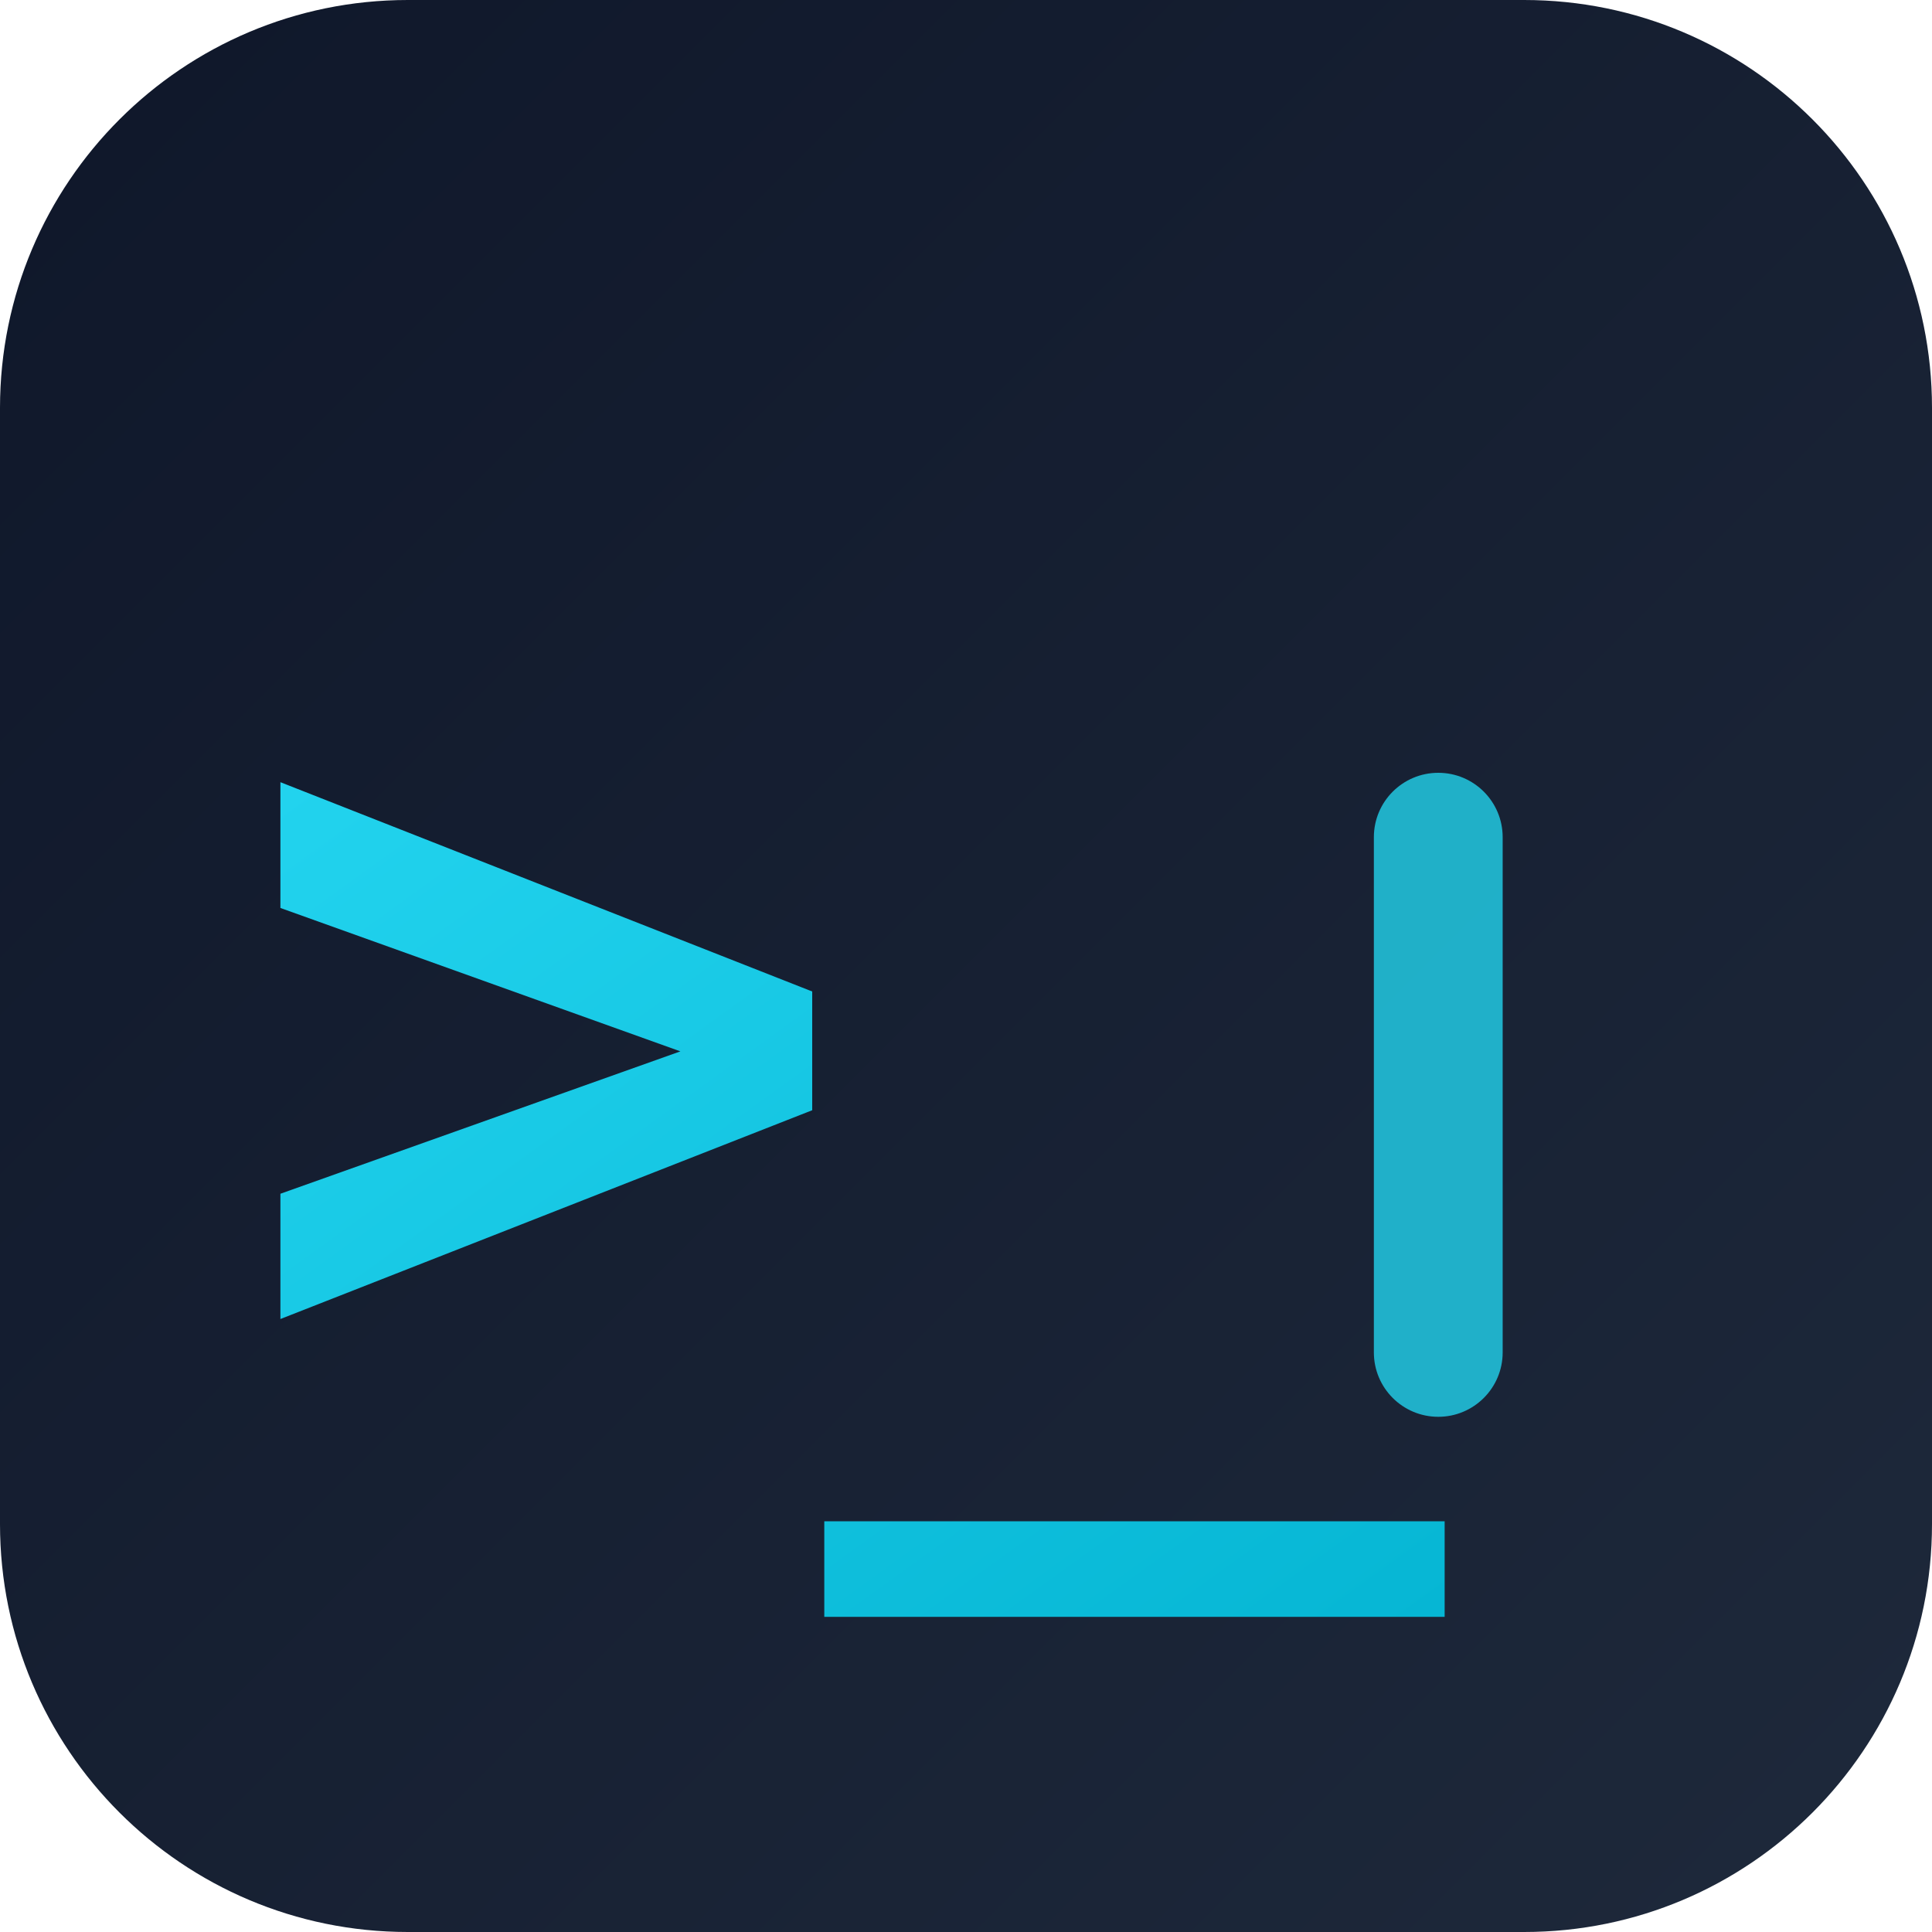
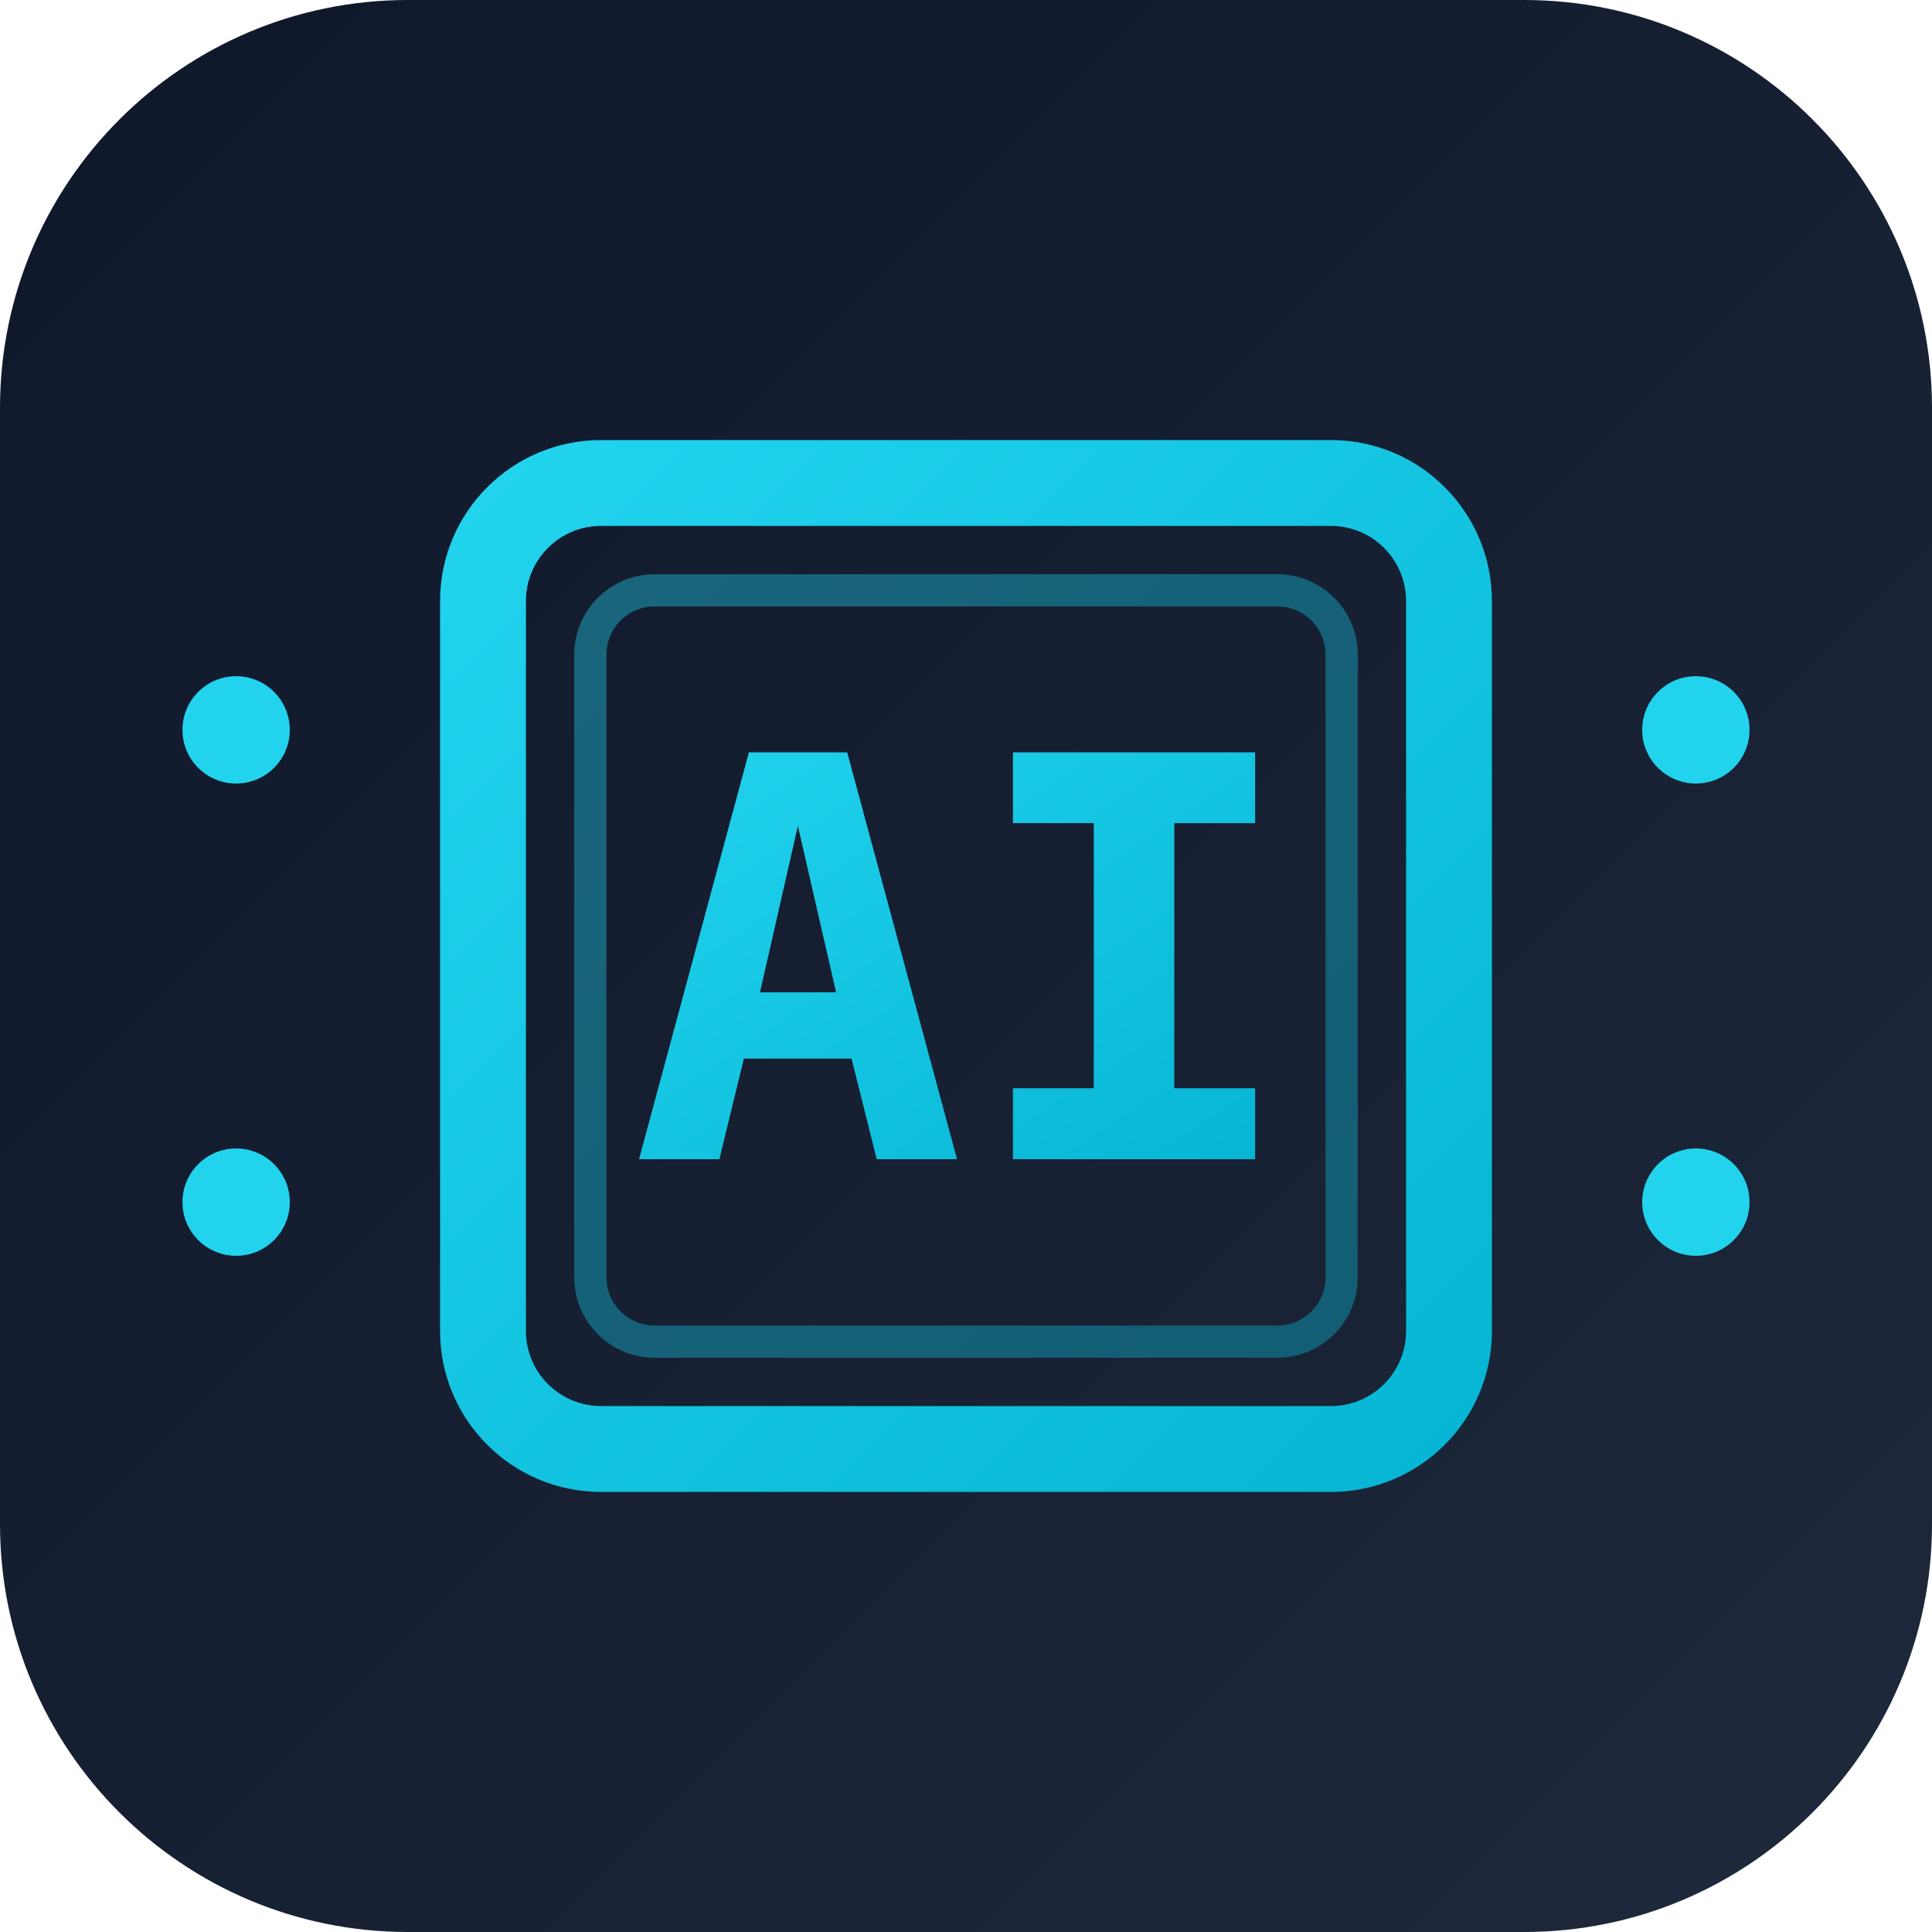
<svg xmlns="http://www.w3.org/2000/svg" viewBox="0 0 180 180" width="180" height="180">
  <defs>
    <linearGradient id="bg" x1="0%" y1="0%" x2="100%" y2="100%">
      <stop offset="0%" stop-color="#0f172a" />
      <stop offset="100%" stop-color="#1e293b" />
    </linearGradient>
-     <linearGradient id="prompt" x1="0%" y1="0%" x2="100%" y2="100%">
+     <linearGradient id="accent" x1="0%" y1="0%" x2="100%" y2="100%">
      <stop offset="0%" stop-color="#22d3ee" />
      <stop offset="100%" stop-color="#06b6d4" />
    </linearGradient>
  </defs>
  <rect width="180" height="180" rx="38" fill="url(#bg)" />
-   <text x="22" y="128" font-family="'SF Mono','Fira Code','JetBrains Mono',monospace" font-size="96" font-weight="700" fill="url(#prompt)" letter-spacing="-3">&gt;_</text>
-   <rect x="128" y="72" width="12" height="60" rx="6" fill="#22d3ee" opacity="0.8">
-     <animate attributeName="opacity" values="0.8;0;0.8" dur="1.2s" repeatCount="indefinite" />
-   </rect>
+   <rect x="45" y="45" width="90" height="90" rx="11" fill="none" stroke="url(#accent)" stroke-width="8" />
+   <rect x="55" y="55" width="70" height="70" rx="6" fill="none" stroke="url(#accent)" stroke-width="3" opacity="0.4" />
+   <text x="90" y="108" text-anchor="middle" font-family="'SF Mono','Fira Code','JetBrains Mono',monospace" font-size="52" font-weight="700" fill="url(#accent)">AI</text>
+   <line x1="45" y1="68" x2="22" y2="68" stroke="url(#accent)" stroke-width="6" stroke-linecap="round" />
+   <line x1="45" y1="90" x2="17" y2="90" stroke="url(#accent)" stroke-width="6" stroke-linecap="round" opacity="0.6" />
+   <line x1="45" y1="112" x2="22" y2="112" stroke="url(#accent)" stroke-width="6" stroke-linecap="round" />
+   <line x1="135" y1="68" x2="158" y2="68" stroke="url(#accent)" stroke-width="6" stroke-linecap="round" />
+   <line x1="135" y1="90" x2="163" y2="90" stroke="url(#accent)" stroke-width="6" stroke-linecap="round" opacity="0.6" />
+   <line x1="135" y1="112" x2="158" y2="112" stroke="url(#accent)" stroke-width="6" stroke-linecap="round" />
+   <line x1="73" y1="45" x2="73" y2="22" stroke="url(#accent)" stroke-width="6" stroke-linecap="round" opacity="0.6" />
+   <line x1="107" y1="45" x2="107" y2="22" stroke="url(#accent)" stroke-width="6" stroke-linecap="round" opacity="0.6" />
+   <line x1="73" y1="135" x2="73" y2="158" stroke="url(#accent)" stroke-width="6" stroke-linecap="round" opacity="0.6" />
+   <line x1="107" y1="135" x2="107" y2="158" stroke="url(#accent)" stroke-width="6" stroke-linecap="round" opacity="0.6" />
+   <circle cx="22" cy="68" r="5" fill="#22d3ee" />
+   <circle cx="158" cy="68" r="5" fill="#22d3ee" />
+   <circle cx="22" cy="112" r="5" fill="#22d3ee" />
+   <circle cx="158" cy="112" r="5" fill="#22d3ee" />
</svg>
